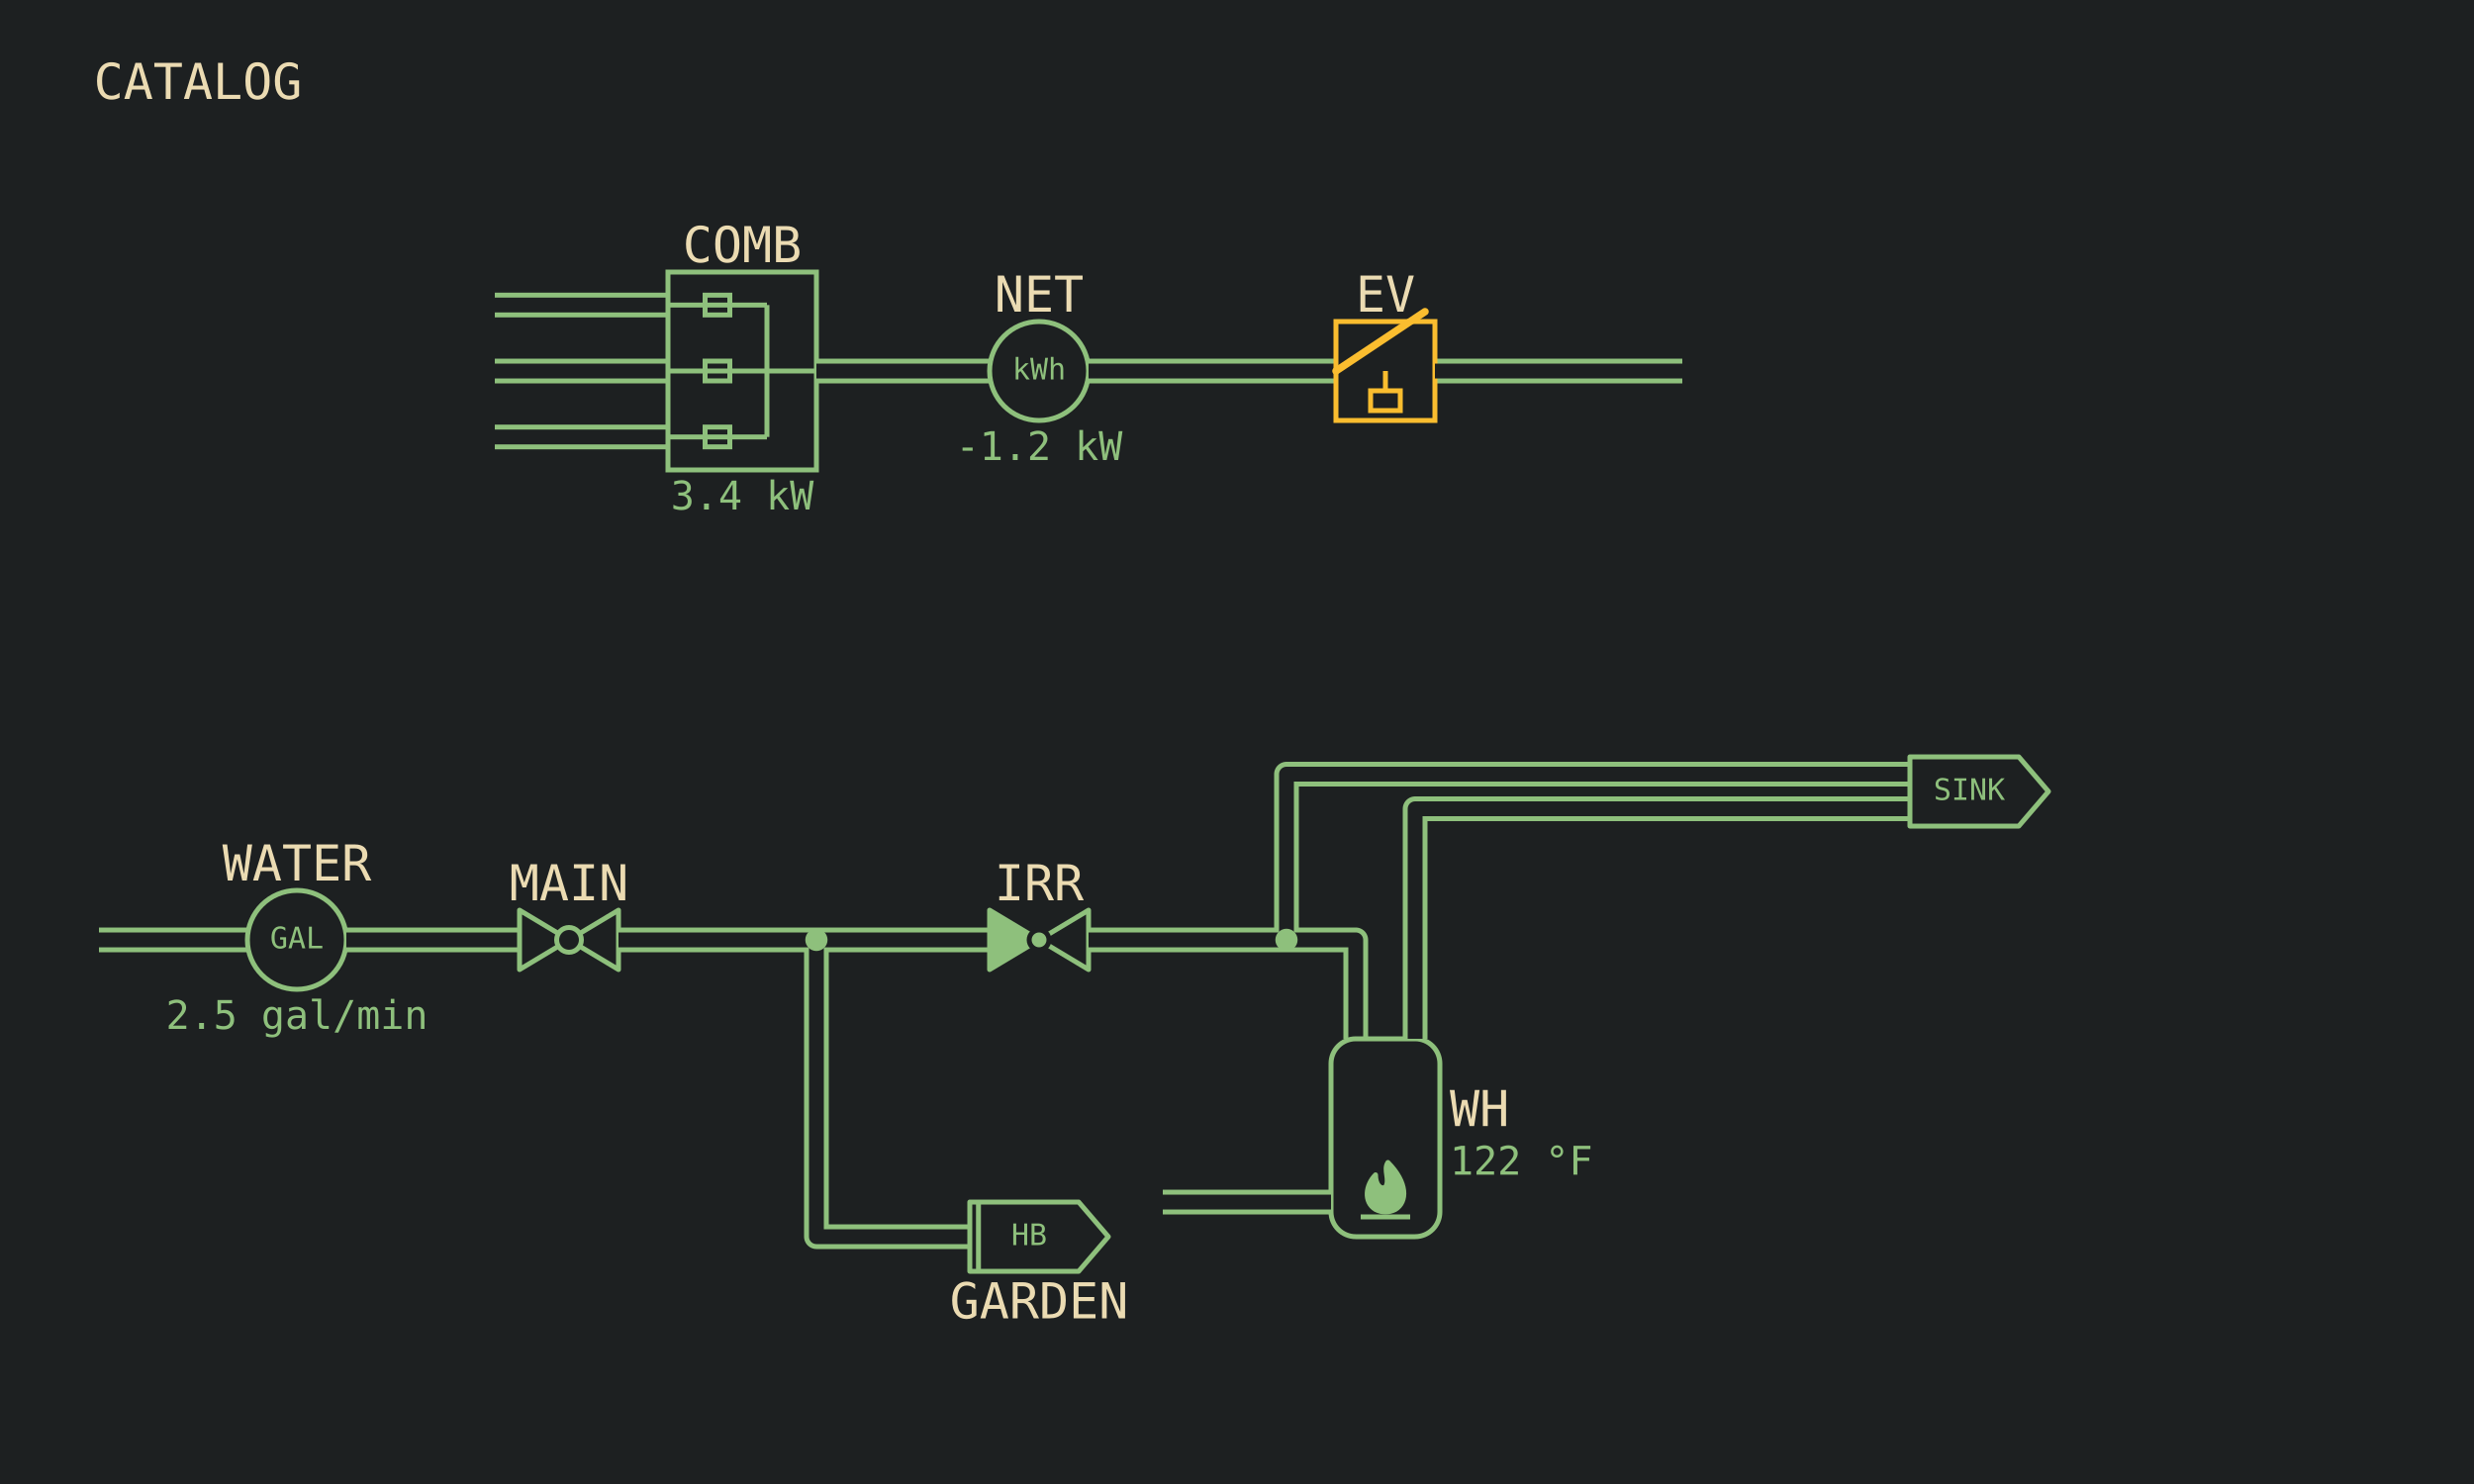
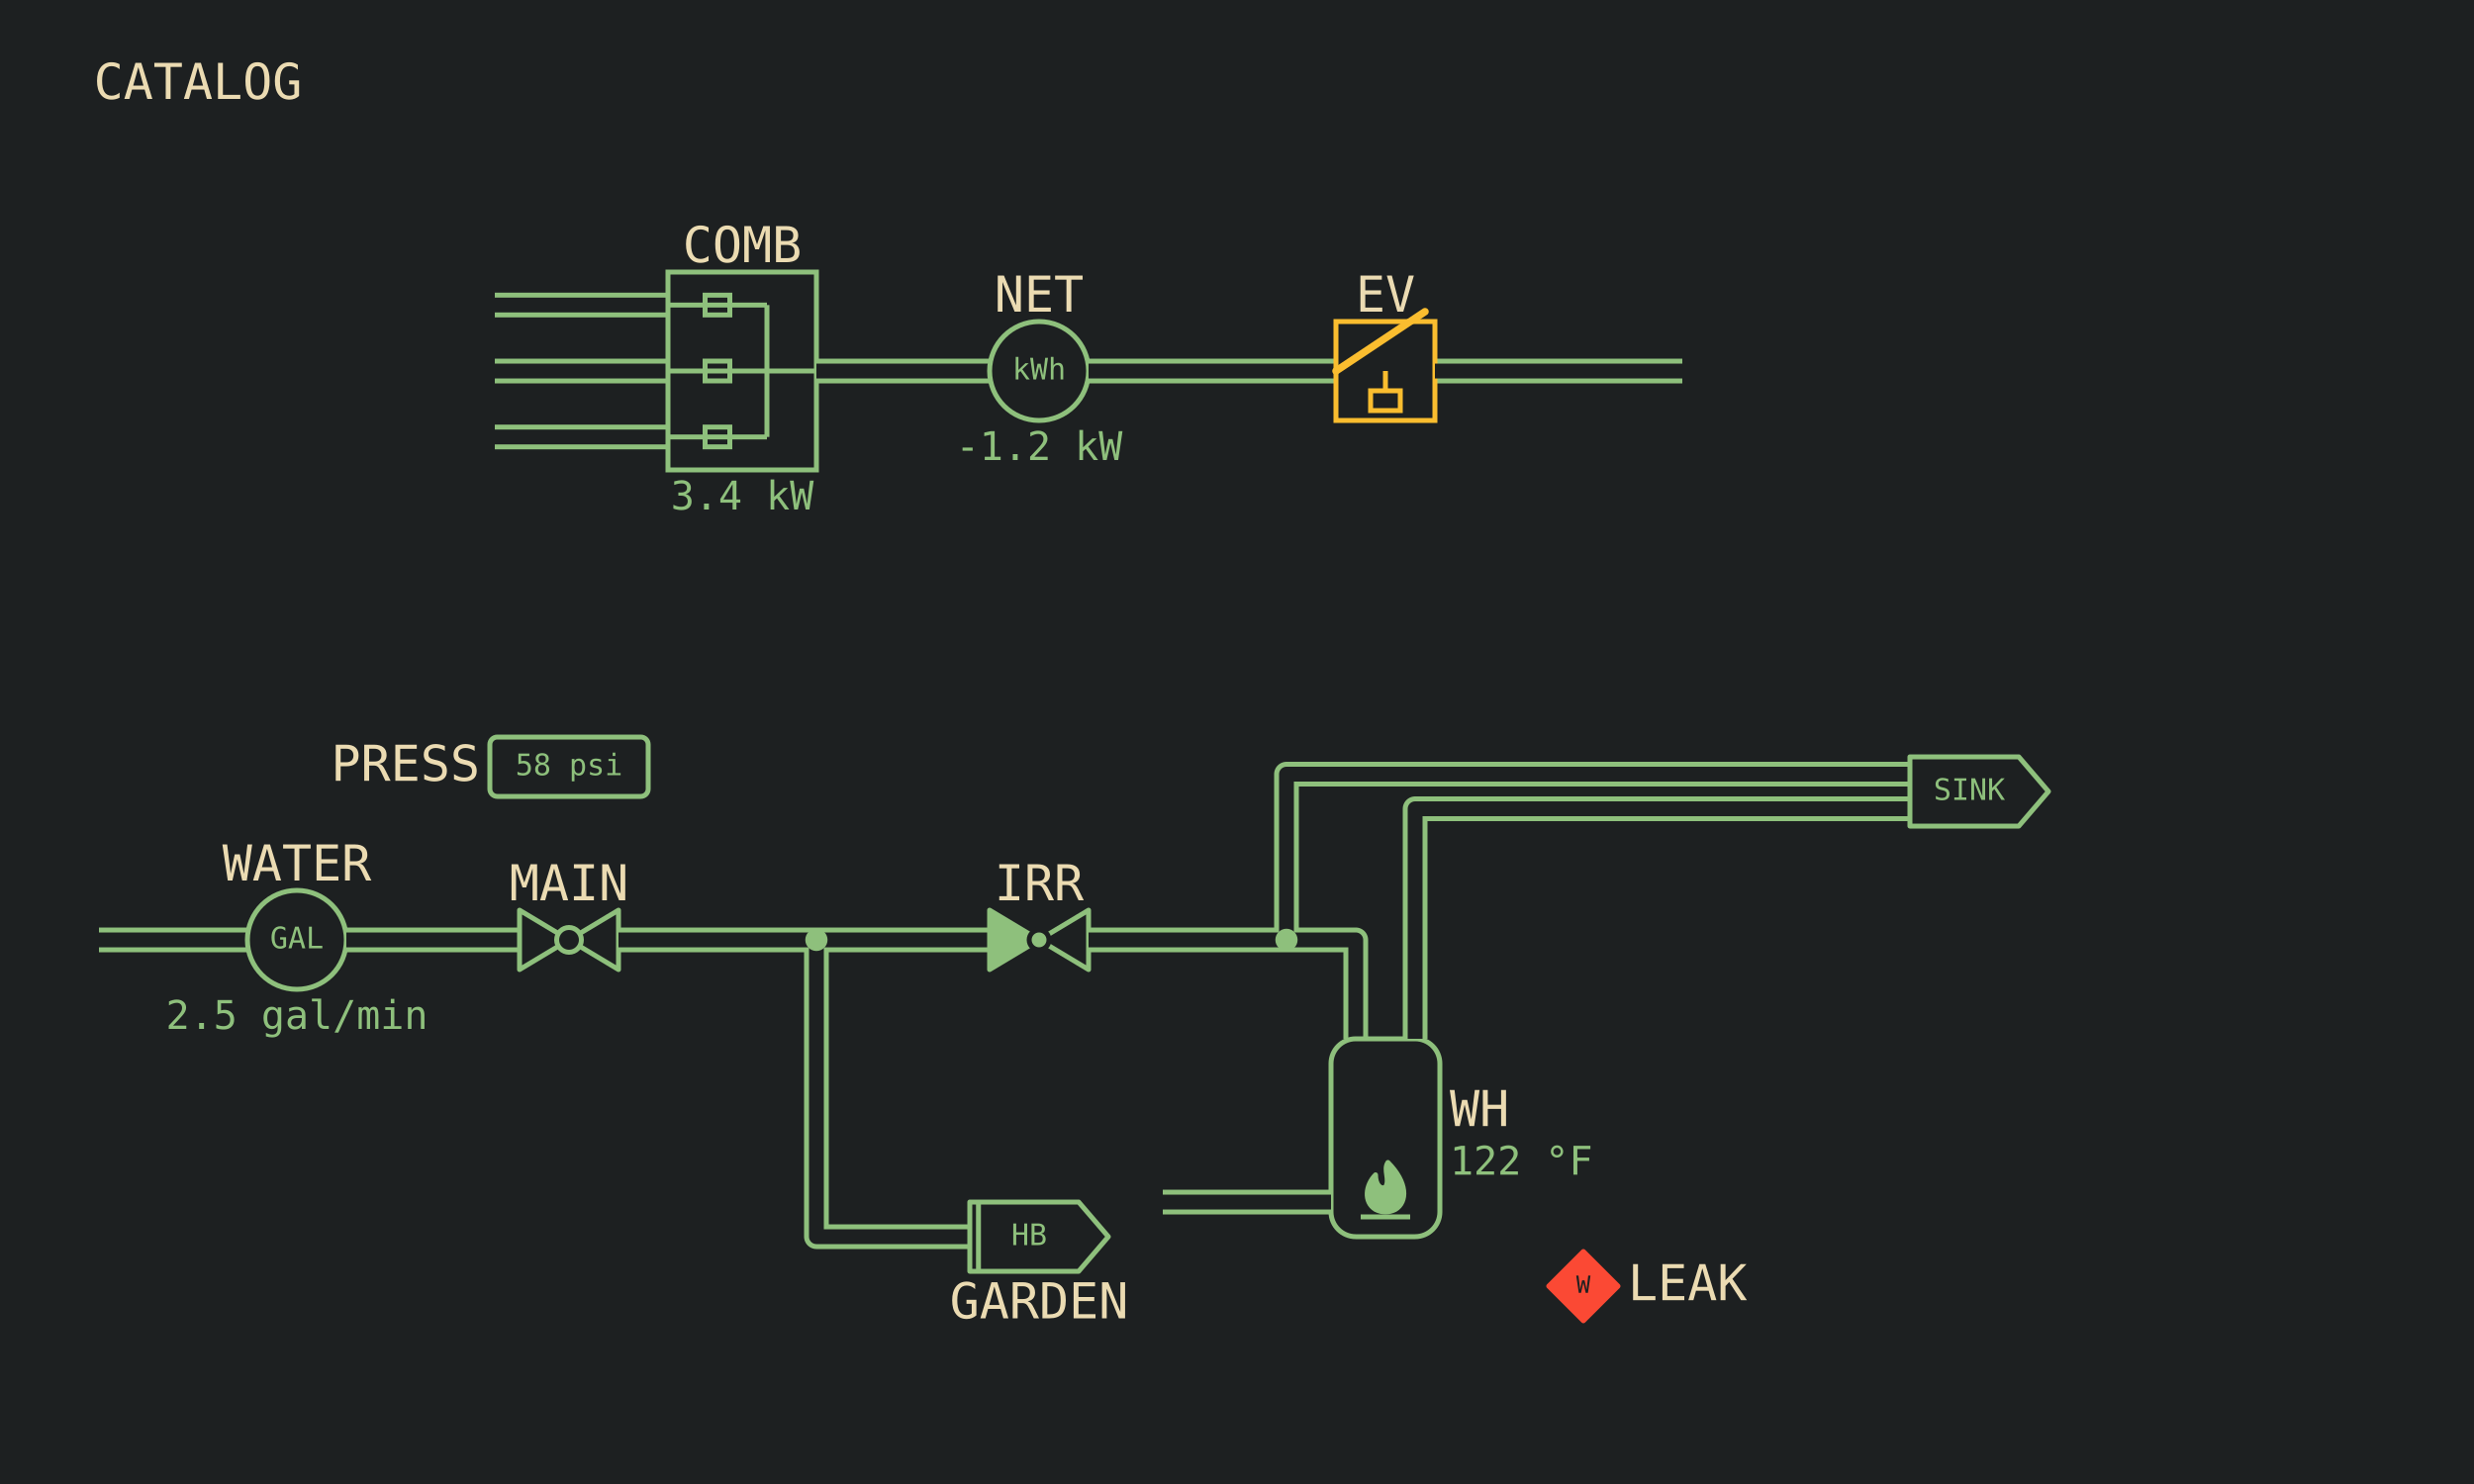
<svg xmlns="http://www.w3.org/2000/svg" viewBox="0 0 1000 600" width="1280" height="768" data-page="catalog" data-theme="lcd">
  <rect x="0" y="0" width="1000" height="600" fill="#1d2021" />
  <g id="casings">
    <g data-for="branch_a">
      <polyline points="200,123.33 200,123.33 270,123.33" fill="none" stroke="#8ec07c" stroke-width="10" stroke-linejoin="round" />
    </g>
    <g data-for="branch_b">
      <polyline points="200,150 270,150" fill="none" stroke="#8ec07c" stroke-width="10" stroke-linejoin="round" />
    </g>
    <g data-for="branch_c">
      <polyline points="200,176.67 200,176.67 270,176.67" fill="none" stroke="#8ec07c" stroke-width="10" stroke-linejoin="round" />
    </g>
    <g data-for="to_meter">
      <polyline points="330,150 400,150" fill="none" stroke="#8ec07c" stroke-width="10" stroke-linejoin="round" />
    </g>
    <g data-for="to_circuit">
      <polyline points="440,150 540,150" fill="none" stroke="#8ec07c" stroke-width="10" stroke-linejoin="round" />
    </g>
    <g data-for="to_load">
      <polyline points="580,150 680,150" fill="none" stroke="#8ec07c" stroke-width="10" stroke-linejoin="round" />
    </g>
    <g data-for="service">
      <polyline points="40,380 100,380" fill="none" stroke="#8ec07c" stroke-width="10" stroke-linejoin="round" />
    </g>
    <g data-for="to_main">
      <polyline points="140,380 210,380" fill="none" stroke="#8ec07c" stroke-width="10" stroke-linejoin="round" />
    </g>
    <g data-for="to_branch">
      <polyline points="250,380 330,380" fill="none" stroke="#8ec07c" stroke-width="10" stroke-linejoin="round" />
    </g>
    <g data-for="to_irrigation">
      <polyline points="330,380 400,380" fill="none" stroke="#8ec07c" stroke-width="10" stroke-linejoin="round" />
    </g>
    <g data-for="to_tee">
      <polyline points="440,380 520,380" fill="none" stroke="#8ec07c" stroke-width="10" stroke-linejoin="round" />
    </g>
    <g data-for="to_heater">
      <polyline points="520,380 548,380 548,420" fill="none" stroke="#8ec07c" stroke-width="10" stroke-linejoin="round" />
    </g>
    <g data-for="to_sink">
      <polyline points="520,380 520,313 772,313" fill="none" stroke="#8ec07c" stroke-width="10" stroke-linejoin="round" />
    </g>
    <g data-for="gas">
      <polyline points="470,486 538,486" fill="none" stroke="#8ec07c" stroke-width="10" stroke-linejoin="round" />
    </g>
    <g data-for="hot">
      <polyline points="572,420 572,327 772,327" fill="none" stroke="#8ec07c" stroke-width="10" stroke-linejoin="round" />
    </g>
    <g data-for="to_garden">
      <polyline points="330,380 330,500 392,500" fill="none" stroke="#8ec07c" stroke-width="10" stroke-linejoin="round" />
    </g>
  </g>
  <g id="title">
    <text x="80" y="40" text-anchor="middle" font-family="DejaVu Sans Mono, monospace" font-size="20" fill="#ebdbb2">CATALOG</text>
  </g>
  <g id="branch_a">
    <polyline points="200,123.33 200,123.33 270,123.33" fill="none" stroke="#1d2021" stroke-width="6" stroke-linejoin="round" />
  </g>
  <g id="branch_b">
    <polyline points="200,150 270,150" fill="none" stroke="#1d2021" stroke-width="6" stroke-linejoin="round" />
  </g>
  <g id="branch_c">
    <polyline points="200,176.67 200,176.67 270,176.67" fill="none" stroke="#1d2021" stroke-width="6" stroke-linejoin="round" />
  </g>
  <g id="combiner">
    <rect x="270" y="110" width="60" height="80" fill="none" stroke="#8ec07c" stroke-width="2" />
    <line x1="270" y1="123.33" x2="310" y2="123.33" stroke="#8ec07c" stroke-width="2" />
    <rect x="285" y="119.33" width="10" height="8" fill="none" stroke="#8ec07c" stroke-width="2" />
    <line x1="270" y1="150" x2="310" y2="150" stroke="#8ec07c" stroke-width="2" />
    <rect x="285" y="146" width="10" height="8" fill="none" stroke="#8ec07c" stroke-width="2" />
    <line x1="270" y1="176.67" x2="310" y2="176.67" stroke="#8ec07c" stroke-width="2" />
    <rect x="285" y="172.67" width="10" height="8" fill="none" stroke="#8ec07c" stroke-width="2" />
    <line x1="310" y1="123.33" x2="310" y2="176.67" stroke="#8ec07c" stroke-width="2" />
    <line x1="310" y1="150" x2="330" y2="150" stroke="#8ec07c" stroke-width="2" />
    <text x="300" y="106" text-anchor="middle" font-family="DejaVu Sans Mono, monospace" font-size="20" fill="#ebdbb2">COMB</text>
    <text x="300" y="206" text-anchor="middle" font-family="DejaVu Sans Mono, monospace" font-size="16" fill="#8ec07c">3.4 kW</text>
  </g>
  <g id="to_meter">
    <polyline points="330,150 400,150" fill="none" stroke="#1d2021" stroke-width="6" stroke-linejoin="round" />
  </g>
  <g id="net_meter">
    <circle cx="420" cy="150" r="20" fill="none" stroke="#8ec07c" stroke-width="2" />
    <text x="420" y="150" text-anchor="middle" dominant-baseline="middle" font-family="DejaVu Sans Mono, monospace" font-size="12" fill="#8ec07c">kWh</text>
    <text x="420" y="126" text-anchor="middle" font-family="DejaVu Sans Mono, monospace" font-size="20" fill="#ebdbb2">NET</text>
    <text x="420" y="186" text-anchor="middle" font-family="DejaVu Sans Mono, monospace" font-size="16" fill="#8ec07c">-1.2 kW</text>
  </g>
  <g id="to_circuit">
    <polyline points="440,150 540,150" fill="none" stroke="#1d2021" stroke-width="6" stroke-linejoin="round" />
  </g>
  <g id="ev_circuit">
    <g>
      <rect x="540" y="130" width="40" height="40" fill="none" stroke="#fabd2f" stroke-width="2" />
      <line x1="540" y1="150" x2="576" y2="126" stroke="#fabd2f" stroke-width="3" stroke-linecap="round" />
      <line x1="560" y1="150" x2="560" y2="158" stroke="#fabd2f" stroke-width="2" />
      <rect x="554" y="158" width="12" height="8" fill="none" stroke="#fabd2f" stroke-width="2" />
    </g>
    <text x="560" y="126" text-anchor="middle" font-family="DejaVu Sans Mono, monospace" font-size="20" fill="#ebdbb2">EV</text>
  </g>
  <g id="to_load">
    <polyline points="580,150 680,150" fill="none" stroke="#1d2021" stroke-width="6" stroke-linejoin="round" />
  </g>
  <g id="service">
    <polyline points="40,380 100,380" fill="none" stroke="#1d2021" stroke-width="6" stroke-linejoin="round" />
  </g>
  <g id="water_meter">
    <circle cx="120" cy="380" r="20" fill="none" stroke="#8ec07c" stroke-width="2" />
    <text x="120" y="380" text-anchor="middle" dominant-baseline="middle" font-family="DejaVu Sans Mono, monospace" font-size="12" fill="#8ec07c">GAL</text>
    <text x="120" y="356" text-anchor="middle" font-family="DejaVu Sans Mono, monospace" font-size="20" fill="#ebdbb2">WATER</text>
    <text x="120" y="416" text-anchor="middle" font-family="DejaVu Sans Mono, monospace" font-size="16" fill="#8ec07c">2.5 gal/min</text>
  </g>
  <g id="to_main">
    <polyline points="140,380 210,380" fill="none" stroke="#1d2021" stroke-width="6" stroke-linejoin="round" />
  </g>
  <g id="main_valve">
    <g>
      <polygon points="210,368 210,392 230,380" fill="none" stroke-linejoin="round" stroke="#8ec07c" stroke-width="2" />
      <polygon points="250,368 250,392 230,380" fill="none" stroke-linejoin="round" stroke="#8ec07c" stroke-width="2" />
      <circle cx="230" cy="380" r="5" fill="#1d2021" stroke="#8ec07c" stroke-width="2" />
    </g>
    <text x="230" y="364" text-anchor="middle" font-family="DejaVu Sans Mono, monospace" font-size="20" fill="#ebdbb2">MAIN</text>
  </g>
  <g id="to_branch">
    <polyline points="250,380 330,380" fill="none" stroke="#1d2021" stroke-width="6" stroke-linejoin="round" />
  </g>
  <g id="to_irrigation">
    <polyline points="330,380 400,380" fill="none" stroke="#1d2021" stroke-width="6" stroke-linejoin="round" />
  </g>
  <g id="irrigation">
    <g>
      <polygon points="400,368 400,392 420,380" fill="#8ec07c" stroke-linejoin="round" stroke="#8ec07c" stroke-width="2" />
      <polygon points="440,368 440,392 420,380" fill="none" stroke-linejoin="round" stroke="#8ec07c" stroke-width="2" />
      <circle cx="420" cy="380" r="4" fill="#8ec07c" stroke="#1d2021" stroke-width="2" />
    </g>
    <text x="420" y="364" text-anchor="middle" font-family="DejaVu Sans Mono, monospace" font-size="20" fill="#ebdbb2">IRR</text>
  </g>
  <g id="to_tee">
    <polyline points="440,380 520,380" fill="none" stroke="#1d2021" stroke-width="6" stroke-linejoin="round" />
  </g>
  <g id="to_heater">
    <polyline points="520,380 548,380 548,420" fill="none" stroke="#1d2021" stroke-width="6" stroke-linejoin="round" />
  </g>
  <g id="to_sink">
    <polyline points="520,380 520,313 772,313" fill="none" stroke="#1d2021" stroke-width="6" stroke-linejoin="round" />
  </g>
  <g id="heater">
    <rect x="538" y="420" width="44" height="80" rx="10" fill="none" stroke="#8ec07c" stroke-width="2" />
    <path d="M561 470 C569 478 569 486 564 489 Q560 491 556 489 C551 486 552 479 556 475 C556 479 558 481 560 480 C562 477 559 473 561 470 Z" fill="#8ec07c" stroke-linejoin="round" stroke="#8ec07c" stroke-width="2" />
    <line x1="550" y1="492" x2="570" y2="492" stroke="#8ec07c" stroke-width="2" />
    <text x="586" y="449.6" text-anchor="start" dominant-baseline="middle" font-family="DejaVu Sans Mono, monospace" font-size="20" fill="#ebdbb2">WH</text>
    <text x="586" y="470.4" text-anchor="start" dominant-baseline="middle" font-family="DejaVu Sans Mono, monospace" font-size="16" fill="#8ec07c">122 °F</text>
  </g>
  <g id="gas">
    <polyline points="470,486 538,486" fill="none" stroke="#1d2021" stroke-width="6" stroke-linejoin="round" />
  </g>
  <g id="hot">
    <polyline points="572,420 572,327 772,327" fill="none" stroke="#1d2021" stroke-width="6" stroke-linejoin="round" />
  </g>
  <g id="to_garden">
    <polyline points="330,380 330,500 392,500" fill="none" stroke="#1d2021" stroke-width="6" stroke-linejoin="round" />
  </g>
  <g id="garden">
    <polygon points="392,486 436,486 448,500 436,514 392,514" fill="none" stroke-linejoin="round" stroke="#8ec07c" stroke-width="2" />
    <line x1="395.5" y1="486" x2="395.5" y2="514" stroke="#8ec07c" stroke-width="2" />
    <text x="416" y="500" text-anchor="middle" dominant-baseline="middle" font-family="DejaVu Sans Mono, monospace" font-size="12" fill="#8ec07c">HB</text>
    <text x="420" y="533" text-anchor="middle" font-family="DejaVu Sans Mono, monospace" font-size="20" fill="#ebdbb2">GARDEN</text>
  </g>
  <g id="sink">
    <polygon points="772,306 816,306 828,320 816,334 772,334" fill="none" stroke-linejoin="round" stroke="#8ec07c" stroke-width="2" />
    <text x="796" y="320" text-anchor="middle" dominant-baseline="middle" font-family="DejaVu Sans Mono, monospace" font-size="12" fill="#8ec07c">SINK</text>
  </g>
+   <g id="pressure">
+     <rect x="198" y="298" width="64" height="24" rx="3" fill="none" stroke="#8ec07c" stroke-width="2" />
+     <text x="230" y="310" text-anchor="middle" dominant-baseline="middle" font-family="DejaVu Sans Mono, monospace" font-size="12" fill="#8ec07c">58 psi</text>
+     <text x="194" y="310" text-anchor="end" dominant-baseline="middle" font-family="DejaVu Sans Mono, monospace" font-size="20" fill="#ebdbb2">PRESS</text>
+   </g>
+   <g id="leak_basement">
+     <polygon points="640,506 654,520 640,534 626,520" fill="#fb4934" stroke-linejoin="round" stroke="#fb4934" stroke-width="2" />
+     <text x="640" y="520" text-anchor="middle" dominant-baseline="middle" font-family="DejaVu Sans Mono, monospace" font-size="9.6" fill="#1d2021">W</text>
+     <text x="658" y="520" text-anchor="start" dominant-baseline="middle" font-family="DejaVu Sans Mono, monospace" font-size="20" fill="#ebdbb2">LEAK</text>
+   </g>
  <g id="branch">
    <circle cx="330" cy="380" r="4.5" fill="#8ec07c" />
  </g>
  <g id="tee">
    <circle cx="520" cy="380" r="4.5" fill="#8ec07c" />
  </g>
</svg>
